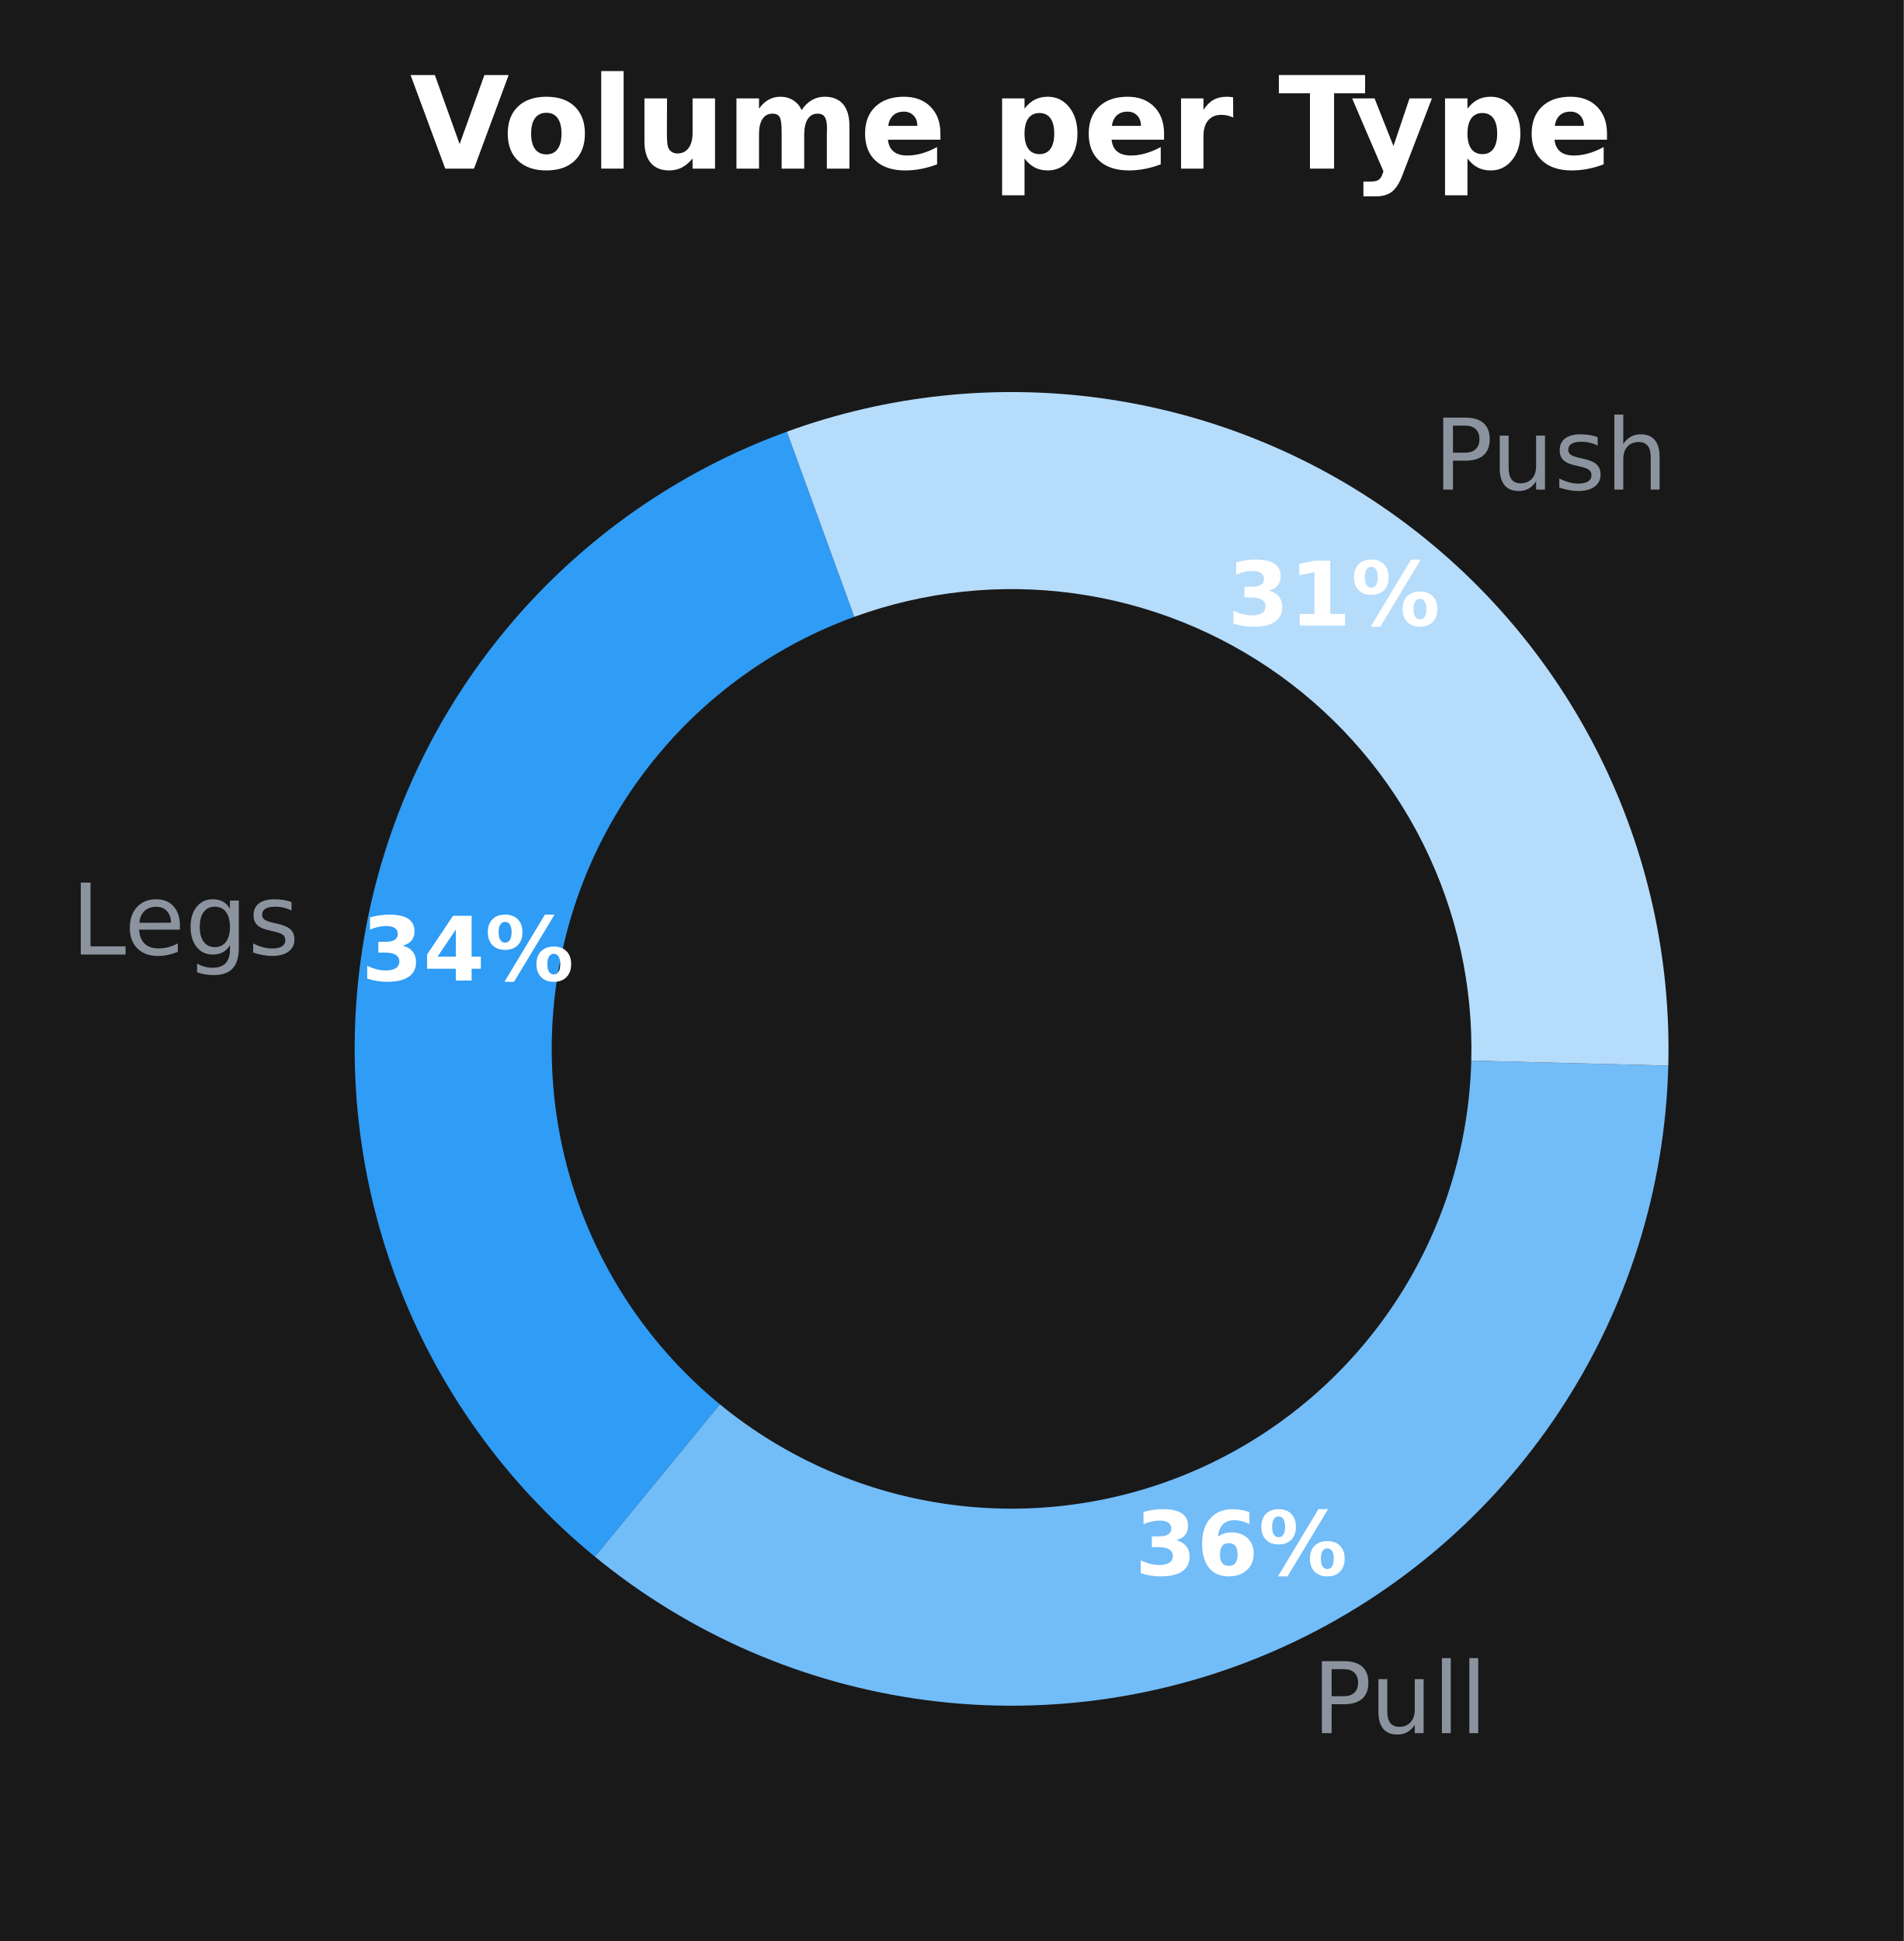
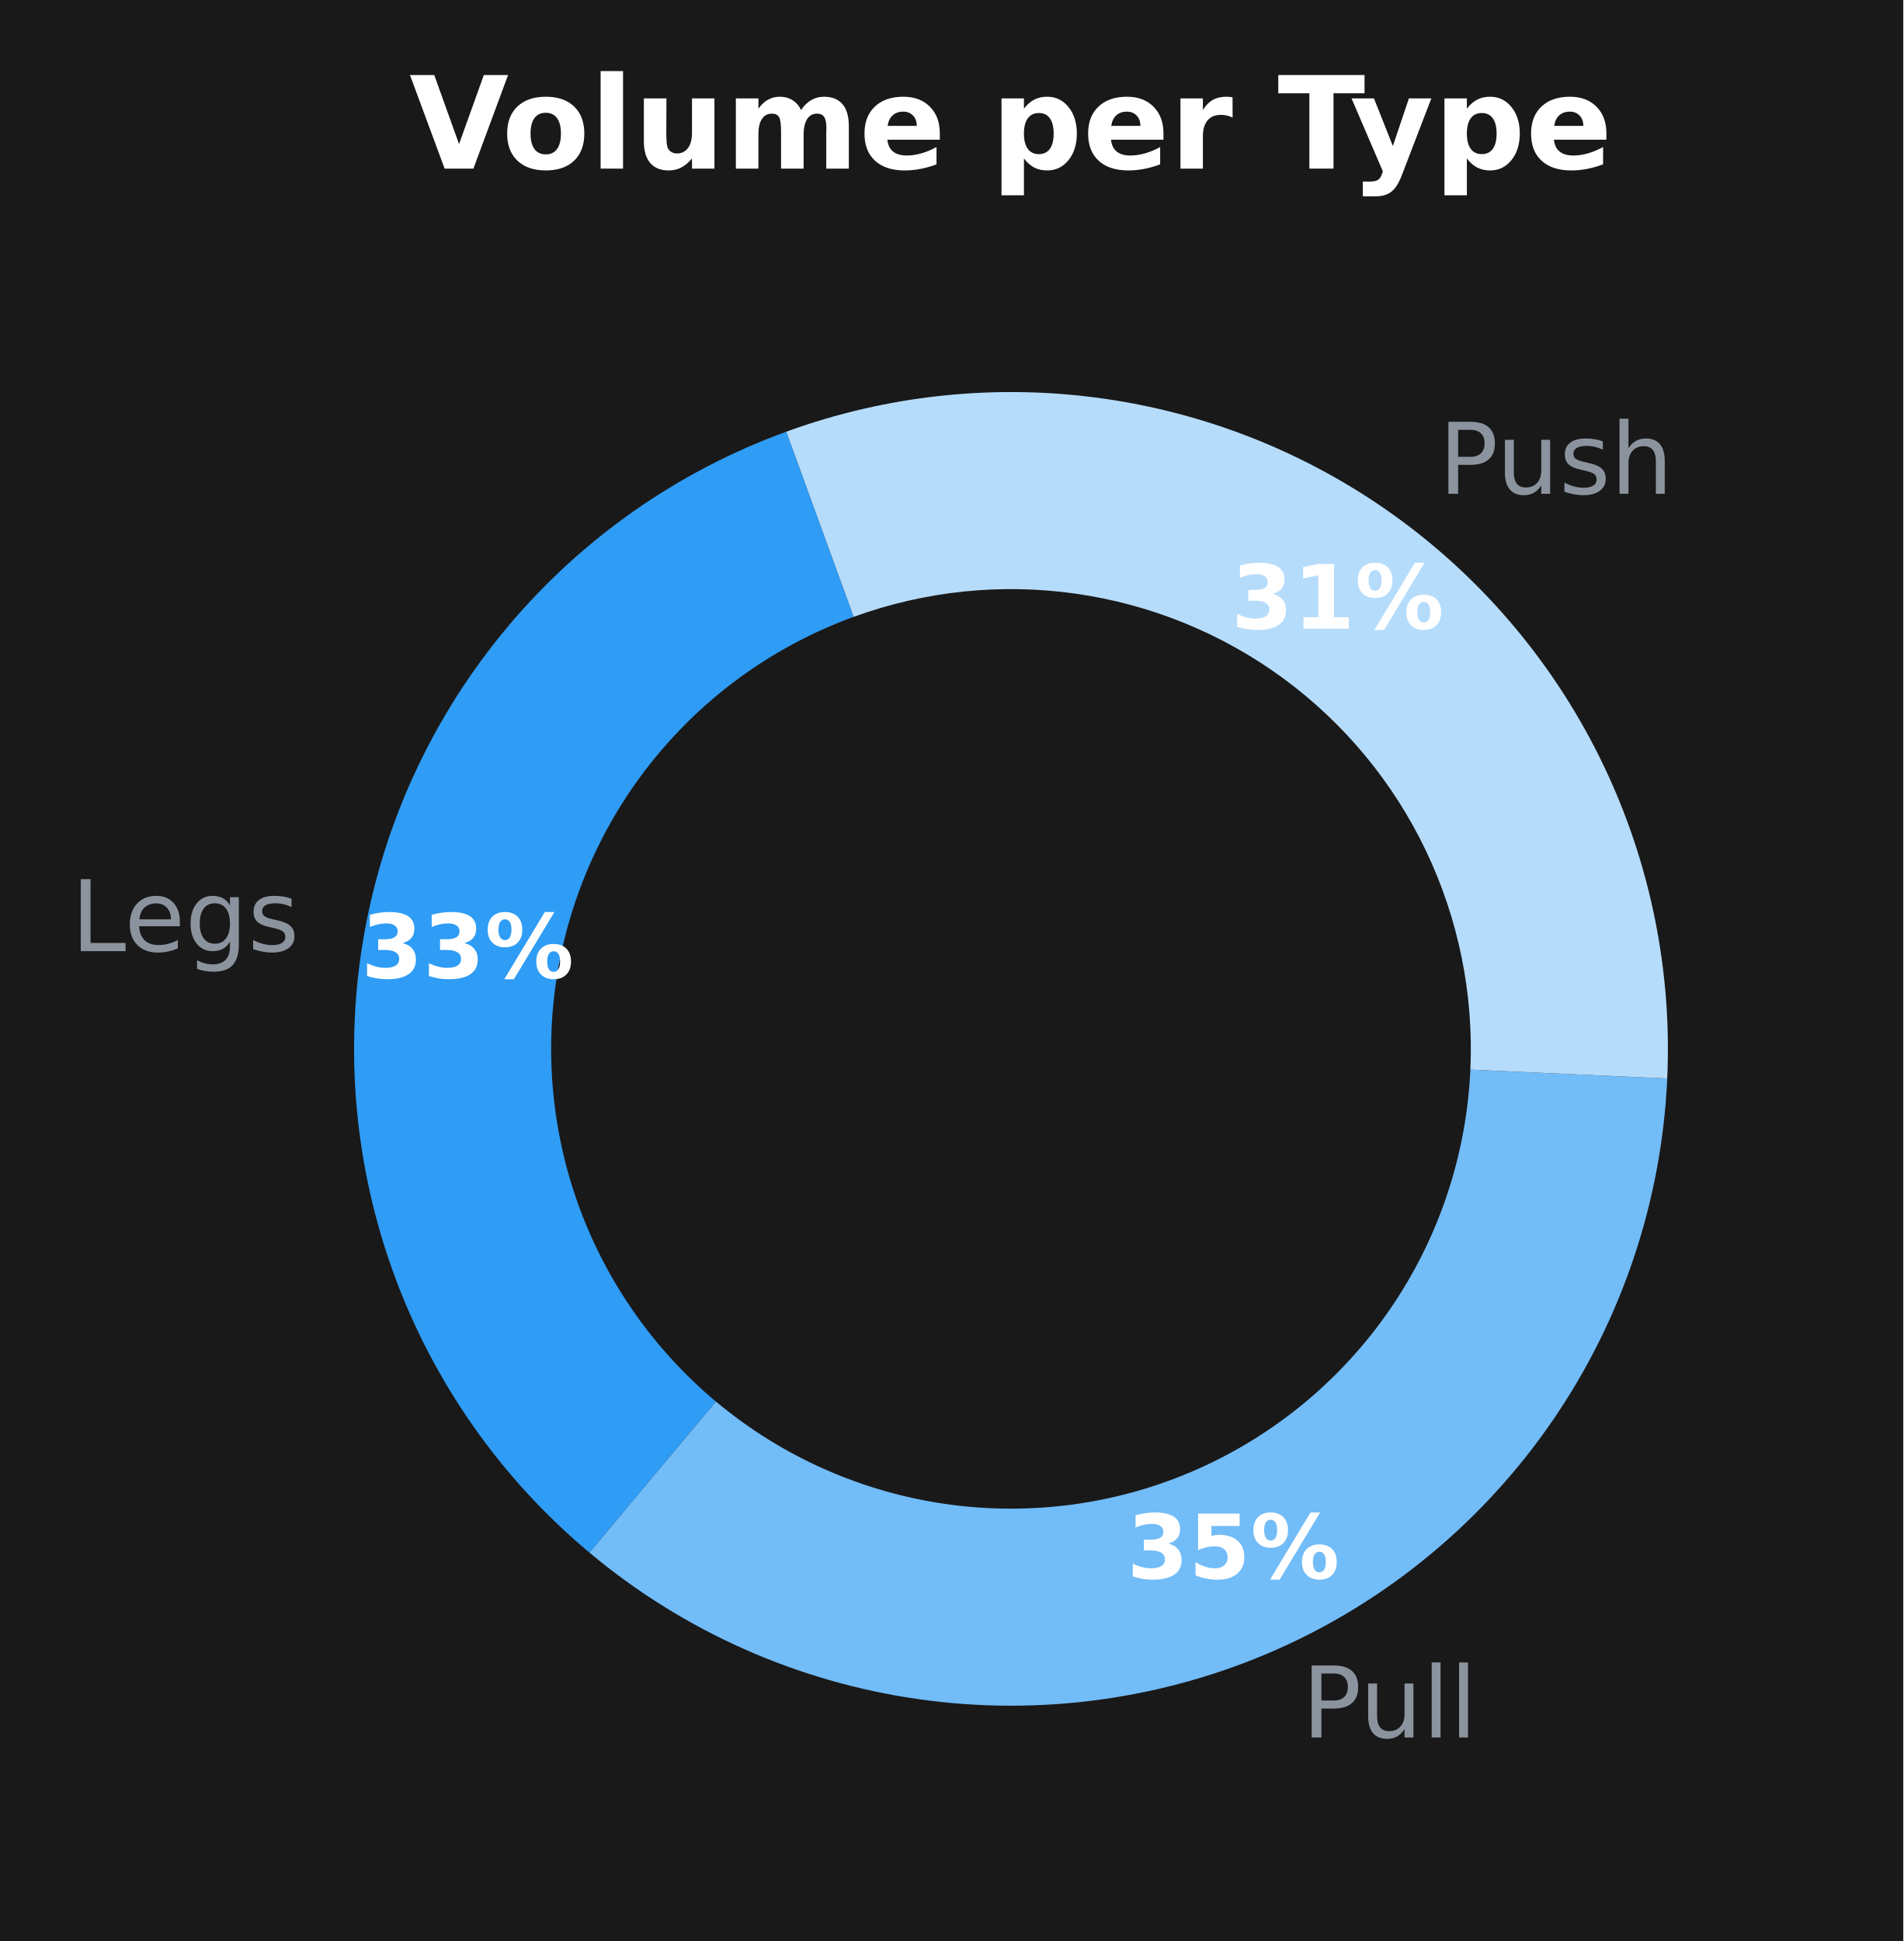
- <svg xmlns="http://www.w3.org/2000/svg" xmlns:xlink="http://www.w3.org/1999/xlink" width="192.805pt" height="196.598pt" viewBox="0 0 192.805 196.598" version="1.1">
+ <svg xmlns="http://www.w3.org/2000/svg" xmlns:xlink="http://www.w3.org/1999/xlink" width="192.746pt" height="196.598pt" viewBox="0 0 192.746 196.598" version="1.1">
  <defs>
    <style type="text/css">*{stroke-linejoin: round; stroke-linecap: butt}</style>
  </defs>
  <g id="figure_1">
    <g id="patch_1">
-       <path d="M 0 196.598  L 192.805 196.598  L 192.805 0  L 0 0  z " style="fill: #191919" />
+       <path d="M 0 196.598  L 192.746 196.598  L 192.746 0  L 0 0  z " style="fill: #191919" />
    </g>
    <g id="axes_1">
      <g id="patch_2">
-         <path d="M 79.691 43.722  C 68.66 47.737 58.886 54.601 51.365 63.614  C 43.844 72.627 38.841 83.472 36.866 95.044  C 34.891 106.615 36.013 118.506 40.118 129.503  C 44.223 140.501 51.167 150.219 60.241 157.666  L 72.902 142.237  C 66.55 137.024 61.69 130.222 58.816 122.524  C 55.942 114.825 55.157 106.502 56.54 98.402  C 57.922 90.302 61.424 82.71 66.689 76.401  C 71.954 70.092 78.796 65.287 86.517 62.477  z " style="fill: #2f9cf5" />
+         <path d="M 79.632 43.722  C 68.651 47.719 58.915 54.538 51.407 63.492  C 43.9 72.446 38.881 83.222 36.86 94.731  C 34.839 106.24 35.885 118.08 39.893 129.057  C 43.901 140.033 50.731 149.762 59.693 157.26  L 72.5 141.954  C 66.227 136.705 61.446 129.894 58.641 122.211  C 55.835 114.528 55.103 106.239 56.518 98.183  C 57.933 90.127 61.445 82.584 66.701 76.316  C 71.956 70.048 78.772 65.274 86.458 62.477  z " style="fill: #2f9cf5" />
      </g>
      <g id="patch_3">
-         <path d="M 60.241 157.666  C 69.871 165.568 81.529 170.609 93.882 172.213  C 106.235 173.816 118.794 171.918 130.122 166.736  C 141.45 161.553 151.098 153.292 157.962 142.897  C 164.826 132.502 168.634 120.385 168.952 107.932  L 149 107.424  C 148.778 116.141 146.112 124.623 141.307 131.899  C 136.502 139.176 129.749 144.959 121.819 148.586  C 113.89 152.214 105.098 153.543 96.451 152.42  C 87.804 151.298 79.643 147.769 72.902 142.237  z " style="fill: #72bcf8" />
+         <path d="M 59.693 157.26  C 69.202 165.218 80.75 170.36 93.026 172.104  C 105.303 173.849 117.826 172.127 129.176 167.133  C 140.526 162.14 150.257 154.072 157.266 143.843  C 164.275 133.614 168.286 121.627 168.846 109.239  L 148.908 108.339  C 148.516 117.01 145.708 125.401 140.802 132.561  C 135.896 139.722 129.084 145.369 121.139 148.865  C 113.194 152.36 104.428 153.566 95.834 152.344  C 87.241 151.123 79.157 147.524 72.5 141.954  z " style="fill: #72bcf8" />
      </g>
      <g id="patch_4">
-         <path d="M 168.952 107.932  C 169.228 97.097 166.852 86.358 162.032 76.651  C 157.212 66.944 150.093 58.56 141.295 52.232  C 132.497 45.903 122.284 41.819 111.548 40.336  C 100.813 38.853 89.875 40.015 79.691 43.722  L 86.517 62.477  C 93.646 59.882 101.302 59.068 108.817 60.106  C 116.333 61.144 123.481 64.003 129.64 68.434  C 135.798 72.864 140.782 78.732 144.156 85.527  C 147.53 92.322 149.193 99.84 149 107.424  z " style="fill: #b6dcfb" />
+         <path d="M 168.846 109.239  C 169.34 98.302 167.126 87.41 162.402 77.533  C 157.679 67.657 150.589 59.097 141.764 52.616  C 132.94 46.136 122.651 41.933 111.813 40.381  C 100.975 38.83 89.92 39.978 79.632 43.722  L 86.458 62.477  C 93.66 59.856 101.398 59.052 108.985 60.138  C 116.571 61.224 123.774 64.166 129.951 68.703  C 136.128 73.239 141.091 79.231 144.397 86.145  C 147.704 93.059 149.254 100.683 148.908 108.339  z " style="fill: #b6dcfb" />
      </g>
      <g id="matplotlib.axis_1" />
      <g id="matplotlib.axis_2" />
      <g id="text_1">
-         <g style="fill: #8b949e" transform="translate(7.2 96.68353) scale(0.1 -0.1)">
+         <g style="fill: #8b949e" transform="translate(7.2 96.33935) scale(0.1 -0.1)">
          <defs>
            <path id="DejaVuSans-4c" d="M 628 4666  L 1259 4666  L 1259 531  L 3531 531  L 3531 0  L 628 0  L 628 4666  z " transform="scale(0.015625)" />
            <path id="DejaVuSans-65" d="M 3597 1894  L 3597 1613  L 953 1613  Q 991 1019 1311 708  Q 1631 397 2203 397  Q 2534 397 2845 478  Q 3156 559 3463 722  L 3463 178  Q 3153 47 2828 -22  Q 2503 -91 2169 -91  Q 1331 -91 842 396  Q 353 884 353 1716  Q 353 2575 817 3079  Q 1281 3584 2069 3584  Q 2775 3584 3186 3129  Q 3597 2675 3597 1894  z M 3022 2063  Q 3016 2534 2758 2815  Q 2500 3097 2075 3097  Q 1594 3097 1305 2825  Q 1016 2553 972 2059  L 3022 2063  z " transform="scale(0.015625)" />
            <path id="DejaVuSans-67" d="M 2906 1791  Q 2906 2416 2648 2759  Q 2391 3103 1925 3103  Q 1463 3103 1205 2759  Q 947 2416 947 1791  Q 947 1169 1205 825  Q 1463 481 1925 481  Q 2391 481 2648 825  Q 2906 1169 2906 1791  z M 3481 434  Q 3481 -459 3084 -895  Q 2688 -1331 1869 -1331  Q 1566 -1331 1297 -1286  Q 1028 -1241 775 -1147  L 775 -588  Q 1028 -725 1275 -790  Q 1522 -856 1778 -856  Q 2344 -856 2625 -561  Q 2906 -266 2906 331  L 2906 616  Q 2728 306 2450 153  Q 2172 0 1784 0  Q 1141 0 747 490  Q 353 981 353 1791  Q 353 2603 747 3093  Q 1141 3584 1784 3584  Q 2172 3584 2450 3431  Q 2728 3278 2906 2969  L 2906 3500  L 3481 3500  L 3481 434  z " transform="scale(0.015625)" />
            <path id="DejaVuSans-73" d="M 2834 3397  L 2834 2853  Q 2591 2978 2328 3040  Q 2066 3103 1784 3103  Q 1356 3103 1142 2972  Q 928 2841 928 2578  Q 928 2378 1081 2264  Q 1234 2150 1697 2047  L 1894 2003  Q 2506 1872 2764 1633  Q 3022 1394 3022 966  Q 3022 478 2636 193  Q 2250 -91 1575 -91  Q 1294 -91 989 -36  Q 684 19 347 128  L 347 722  Q 666 556 975 473  Q 1284 391 1588 391  Q 1994 391 2212 530  Q 2431 669 2431 922  Q 2431 1156 2273 1281  Q 2116 1406 1581 1522  L 1381 1569  Q 847 1681 609 1914  Q 372 2147 372 2553  Q 372 3047 722 3315  Q 1072 3584 1716 3584  Q 2034 3584 2315 3537  Q 2597 3491 2834 3397  z " transform="scale(0.015625)" />
          </defs>
          <use xlink:href="#DejaVuSans-4c" />
          <use xlink:href="#DejaVuSans-65" transform="translate(53.96289 0)" />
          <use xlink:href="#DejaVuSans-67" transform="translate(115.4863 0)" />
          <use xlink:href="#DejaVuSans-73" transform="translate(178.9629 0)" />
        </g>
      </g>
      <g id="text_2">
-         <g style="fill: #ffffff" transform="translate(36.58729 99.31813) scale(0.09 -0.09)">
+         <g style="fill: #ffffff" transform="translate(36.5732 99.0553) scale(0.09 -0.09)">
          <defs>
            <path id="DejaVuSans-Bold-33" d="M 2981 2516  Q 3453 2394 3698 2092  Q 3944 1791 3944 1325  Q 3944 631 3412 270  Q 2881 -91 1863 -91  Q 1503 -91 1142 -33  Q 781 25 428 141  L 428 1069  Q 766 900 1098 814  Q 1431 728 1753 728  Q 2231 728 2486 893  Q 2741 1059 2741 1369  Q 2741 1688 2480 1852  Q 2219 2016 1709 2016  L 1228 2016  L 1228 2791  L 1734 2791  Q 2188 2791 2409 2933  Q 2631 3075 2631 3366  Q 2631 3634 2415 3781  Q 2200 3928 1806 3928  Q 1516 3928 1219 3862  Q 922 3797 628 3669  L 628 4550  Q 984 4650 1334 4700  Q 1684 4750 2022 4750  Q 2931 4750 3382 4451  Q 3834 4153 3834 3553  Q 3834 3144 3618 2883  Q 3403 2622 2981 2516  z " transform="scale(0.015625)" />
-             <path id="DejaVuSans-Bold-34" d="M 2356 3675  L 1038 1722  L 2356 1722  L 2356 3675  z M 2156 4666  L 3494 4666  L 3494 1722  L 4159 1722  L 4159 850  L 3494 850  L 3494 0  L 2356 0  L 2356 850  L 288 850  L 288 1881  L 2156 4666  z " transform="scale(0.015625)" />
            <path id="DejaVuSans-Bold-25" d="M 4959 1925  Q 4738 1925 4616 1733  Q 4494 1541 4494 1184  Q 4494 825 4614 633  Q 4734 441 4959 441  Q 5184 441 5303 633  Q 5422 825 5422 1184  Q 5422 1541 5301 1733  Q 5181 1925 4959 1925  z M 4959 2450  Q 5541 2450 5875 2112  Q 6209 1775 6209 1184  Q 6209 594 5875 251  Q 5541 -91 4959 -91  Q 4378 -91 4042 251  Q 3706 594 3706 1184  Q 3706 1772 4042 2111  Q 4378 2450 4959 2450  z M 2094 -91  L 1403 -91  L 4319 4750  L 5013 4750  L 2094 -91  z M 1453 4750  Q 2034 4750 2367 4411  Q 2700 4072 2700 3481  Q 2700 2891 2367 2550  Q 2034 2209 1453 2209  Q 872 2209 539 2550  Q 206 2891 206 3481  Q 206 4072 539 4411  Q 872 4750 1453 4750  z M 1453 4225  Q 1228 4225 1106 4031  Q 984 3838 984 3481  Q 984 3122 1106 2926  Q 1228 2731 1453 2731  Q 1678 2731 1798 2926  Q 1919 3122 1919 3481  Q 1919 3838 1797 4031  Q 1675 4225 1453 4225  z " transform="scale(0.015625)" />
          </defs>
          <use xlink:href="#DejaVuSans-Bold-33" />
-           <use xlink:href="#DejaVuSans-Bold-34" transform="translate(69.58008 0)" />
+           <use xlink:href="#DejaVuSans-Bold-33" transform="translate(69.58008 0)" />
          <use xlink:href="#DejaVuSans-Bold-25" transform="translate(139.1602 0)" />
        </g>
      </g>
      <g id="text_3">
-         <g style="fill: #8b949e" transform="translate(132.8899 175.5447) scale(0.1 -0.1)">
+         <g style="fill: #8b949e" transform="translate(131.8549 175.9823) scale(0.1 -0.1)">
          <defs>
            <path id="DejaVuSans-50" d="M 1259 4147  L 1259 2394  L 2053 2394  Q 2494 2394 2734 2622  Q 2975 2850 2975 3272  Q 2975 3691 2734 3919  Q 2494 4147 2053 4147  L 1259 4147  z M 628 4666  L 2053 4666  Q 2838 4666 3239 4311  Q 3641 3956 3641 3272  Q 3641 2581 3239 2228  Q 2838 1875 2053 1875  L 1259 1875  L 1259 0  L 628 0  L 628 4666  z " transform="scale(0.015625)" />
            <path id="DejaVuSans-75" d="M 544 1381  L 544 3500  L 1119 3500  L 1119 1403  Q 1119 906 1312 657  Q 1506 409 1894 409  Q 2359 409 2629 706  Q 2900 1003 2900 1516  L 2900 3500  L 3475 3500  L 3475 0  L 2900 0  L 2900 538  Q 2691 219 2414 64  Q 2138 -91 1772 -91  Q 1169 -91 856 284  Q 544 659 544 1381  z M 1991 3584  L 1991 3584  z " transform="scale(0.015625)" />
            <path id="DejaVuSans-6c" d="M 603 4863  L 1178 4863  L 1178 0  L 603 0  L 603 4863  z " transform="scale(0.015625)" />
          </defs>
          <use xlink:href="#DejaVuSans-50" />
          <use xlink:href="#DejaVuSans-75" transform="translate(58.55273 0)" />
          <use xlink:href="#DejaVuSans-6c" transform="translate(121.9316 0)" />
          <use xlink:href="#DejaVuSans-6c" transform="translate(149.7148 0)" />
        </g>
      </g>
      <g id="text_4">
-         <g style="fill: #ffffff" transform="translate(114.9227 159.5394) scale(0.09 -0.09)">
+         <g style="fill: #ffffff" transform="translate(114.1183 159.8736) scale(0.09 -0.09)">
          <defs>
-             <path id="DejaVuSans-Bold-36" d="M 2316 2303  Q 2000 2303 1842 2098  Q 1684 1894 1684 1484  Q 1684 1075 1842 870  Q 2000 666 2316 666  Q 2634 666 2792 870  Q 2950 1075 2950 1484  Q 2950 1894 2792 2098  Q 2634 2303 2316 2303  z M 3803 4544  L 3803 3681  Q 3506 3822 3243 3889  Q 2981 3956 2731 3956  Q 2194 3956 1894 3657  Q 1594 3359 1544 2772  Q 1750 2925 1990 3001  Q 2231 3078 2516 3078  Q 3231 3078 3670 2659  Q 4109 2241 4109 1563  Q 4109 813 3618 361  Q 3128 -91 2303 -91  Q 1394 -91 895 523  Q 397 1138 397 2266  Q 397 3422 980 4083  Q 1563 4744 2578 4744  Q 2900 4744 3203 4694  Q 3506 4644 3803 4544  z " transform="scale(0.015625)" />
+             <path id="DejaVuSans-Bold-35" d="M 678 4666  L 3669 4666  L 3669 3781  L 1638 3781  L 1638 3059  Q 1775 3097 1914 3117  Q 2053 3138 2203 3138  Q 3056 3138 3531 2711  Q 4006 2284 4006 1522  Q 4006 766 3489 337  Q 2972 -91 2053 -91  Q 1656 -91 1267 -14  Q 878 63 494 219  L 494 1166  Q 875 947 1217 837  Q 1559 728 1863 728  Q 2300 728 2551 942  Q 2803 1156 2803 1522  Q 2803 1891 2551 2103  Q 2300 2316 1863 2316  Q 1603 2316 1309 2248  Q 1016 2181 678 2041  L 678 4666  z " transform="scale(0.015625)" />
          </defs>
          <use xlink:href="#DejaVuSans-Bold-33" />
-           <use xlink:href="#DejaVuSans-Bold-36" transform="translate(69.58008 0)" />
+           <use xlink:href="#DejaVuSans-Bold-35" transform="translate(69.58008 0)" />
          <use xlink:href="#DejaVuSans-Bold-25" transform="translate(139.1602 0)" />
        </g>
      </g>
      <g id="text_5">
-         <g style="fill: #8b949e" transform="translate(145.1797 49.59035) scale(0.1 -0.1)">
+         <g style="fill: #8b949e" transform="translate(145.7023 50.0135) scale(0.1 -0.1)">
          <defs>
            <path id="DejaVuSans-68" d="M 3513 2113  L 3513 0  L 2938 0  L 2938 2094  Q 2938 2591 2744 2837  Q 2550 3084 2163 3084  Q 1697 3084 1428 2787  Q 1159 2491 1159 1978  L 1159 0  L 581 0  L 581 4863  L 1159 4863  L 1159 2956  Q 1366 3272 1645 3428  Q 1925 3584 2291 3584  Q 2894 3584 3203 3211  Q 3513 2838 3513 2113  z " transform="scale(0.015625)" />
          </defs>
          <use xlink:href="#DejaVuSans-50" />
          <use xlink:href="#DejaVuSans-75" transform="translate(58.55273 0)" />
          <use xlink:href="#DejaVuSans-73" transform="translate(121.9316 0)" />
          <use xlink:href="#DejaVuSans-68" transform="translate(174.0312 0)" />
        </g>
      </g>
      <g id="text_6">
-         <g style="fill: #ffffff" transform="translate(124.3076 63.35607) scale(0.09 -0.09)">
+         <g style="fill: #ffffff" transform="translate(124.6926 63.6792) scale(0.09 -0.09)">
          <defs>
            <path id="DejaVuSans-Bold-31" d="M 750 831  L 1813 831  L 1813 3847  L 722 3622  L 722 4441  L 1806 4666  L 2950 4666  L 2950 831  L 4013 831  L 4013 0  L 750 0  L 750 831  z " transform="scale(0.015625)" />
          </defs>
          <use xlink:href="#DejaVuSans-Bold-33" />
          <use xlink:href="#DejaVuSans-Bold-31" transform="translate(69.58008 0)" />
          <use xlink:href="#DejaVuSans-Bold-25" transform="translate(139.1602 0)" />
        </g>
      </g>
      <g id="text_7">
-         <g style="fill: #ffffff" transform="translate(41.5158 17.07797) scale(0.13 -0.13)">
+         <g style="fill: #ffffff" transform="translate(41.45621 17.07797) scale(0.13 -0.13)">
          <defs>
            <path id="DejaVuSans-Bold-56" d="M 31 4666  L 1241 4666  L 2478 1222  L 3713 4666  L 4922 4666  L 3194 0  L 1759 0  L 31 4666  z " transform="scale(0.015625)" />
            <path id="DejaVuSans-Bold-6f" d="M 2203 2784  Q 1831 2784 1636 2517  Q 1441 2250 1441 1747  Q 1441 1244 1636 976  Q 1831 709 2203 709  Q 2569 709 2762 976  Q 2956 1244 2956 1747  Q 2956 2250 2762 2517  Q 2569 2784 2203 2784  z M 2203 3584  Q 3106 3584 3614 3096  Q 4122 2609 4122 1747  Q 4122 884 3614 396  Q 3106 -91 2203 -91  Q 1297 -91 786 396  Q 275 884 275 1747  Q 275 2609 786 3096  Q 1297 3584 2203 3584  z " transform="scale(0.015625)" />
            <path id="DejaVuSans-Bold-6c" d="M 538 4863  L 1656 4863  L 1656 0  L 538 0  L 538 4863  z " transform="scale(0.015625)" />
            <path id="DejaVuSans-Bold-75" d="M 500 1363  L 500 3500  L 1625 3500  L 1625 3150  Q 1625 2866 1622 2436  Q 1619 2006 1619 1863  Q 1619 1441 1641 1255  Q 1663 1069 1716 984  Q 1784 875 1895 815  Q 2006 756 2150 756  Q 2500 756 2700 1025  Q 2900 1294 2900 1772  L 2900 3500  L 4019 3500  L 4019 0  L 2900 0  L 2900 506  Q 2647 200 2364 54  Q 2081 -91 1741 -91  Q 1134 -91 817 281  Q 500 653 500 1363  z " transform="scale(0.015625)" />
            <path id="DejaVuSans-Bold-6d" d="M 3781 2919  Q 3994 3244 4286 3414  Q 4578 3584 4928 3584  Q 5531 3584 5847 3212  Q 6163 2841 6163 2131  L 6163 0  L 5038 0  L 5038 1825  Q 5041 1866 5042 1909  Q 5044 1953 5044 2034  Q 5044 2406 4934 2573  Q 4825 2741 4581 2741  Q 4263 2741 4089 2478  Q 3916 2216 3909 1719  L 3909 0  L 2784 0  L 2784 1825  Q 2784 2406 2684 2573  Q 2584 2741 2328 2741  Q 2006 2741 1831 2477  Q 1656 2213 1656 1722  L 1656 0  L 531 0  L 531 3500  L 1656 3500  L 1656 2988  Q 1863 3284 2130 3434  Q 2397 3584 2719 3584  Q 3081 3584 3359 3409  Q 3638 3234 3781 2919  z " transform="scale(0.015625)" />
            <path id="DejaVuSans-Bold-65" d="M 4031 1759  L 4031 1441  L 1416 1441  Q 1456 1047 1700 850  Q 1944 653 2381 653  Q 2734 653 3104 758  Q 3475 863 3866 1075  L 3866 213  Q 3469 63 3072 -14  Q 2675 -91 2278 -91  Q 1328 -91 801 392  Q 275 875 275 1747  Q 275 2603 792 3093  Q 1309 3584 2216 3584  Q 3041 3584 3536 3087  Q 4031 2591 4031 1759  z M 2881 2131  Q 2881 2450 2695 2645  Q 2509 2841 2209 2841  Q 1884 2841 1681 2658  Q 1478 2475 1428 2131  L 2881 2131  z " transform="scale(0.015625)" />
            <path id="DejaVuSans-Bold-20" transform="scale(0.015625)" />
            <path id="DejaVuSans-Bold-70" d="M 1656 506  L 1656 -1331  L 538 -1331  L 538 3500  L 1656 3500  L 1656 2988  Q 1888 3294 2169 3439  Q 2450 3584 2816 3584  Q 3463 3584 3878 3070  Q 4294 2556 4294 1747  Q 4294 938 3878 423  Q 3463 -91 2816 -91  Q 2450 -91 2169 54  Q 1888 200 1656 506  z M 2400 2772  Q 2041 2772 1848 2508  Q 1656 2244 1656 1747  Q 1656 1250 1848 986  Q 2041 722 2400 722  Q 2759 722 2948 984  Q 3138 1247 3138 1747  Q 3138 2247 2948 2509  Q 2759 2772 2400 2772  z " transform="scale(0.015625)" />
            <path id="DejaVuSans-Bold-72" d="M 3138 2547  Q 2991 2616 2845 2648  Q 2700 2681 2553 2681  Q 2122 2681 1889 2404  Q 1656 2128 1656 1613  L 1656 0  L 538 0  L 538 3500  L 1656 3500  L 1656 2925  Q 1872 3269 2151 3426  Q 2431 3584 2822 3584  Q 2878 3584 2943 3579  Q 3009 3575 3134 3559  L 3138 2547  z " transform="scale(0.015625)" />
            <path id="DejaVuSans-Bold-54" d="M 31 4666  L 4331 4666  L 4331 3756  L 2784 3756  L 2784 0  L 1581 0  L 1581 3756  L 31 3756  L 31 4666  z " transform="scale(0.015625)" />
            <path id="DejaVuSans-Bold-79" d="M 78 3500  L 1197 3500  L 2138 1125  L 2938 3500  L 4056 3500  L 2584 -331  Q 2363 -916 2067 -1148  Q 1772 -1381 1288 -1381  L 641 -1381  L 641 -647  L 991 -647  Q 1275 -647 1404 -556  Q 1534 -466 1606 -231  L 1638 -134  L 78 3500  z " transform="scale(0.015625)" />
          </defs>
          <use xlink:href="#DejaVuSans-Bold-56" />
          <use xlink:href="#DejaVuSans-Bold-6f" transform="translate(71.89258 0)" />
          <use xlink:href="#DejaVuSans-Bold-6c" transform="translate(140.5938 0)" />
          <use xlink:href="#DejaVuSans-Bold-75" transform="translate(174.8711 0)" />
          <use xlink:href="#DejaVuSans-Bold-6d" transform="translate(246.0625 0)" />
          <use xlink:href="#DejaVuSans-Bold-65" transform="translate(350.2617 0)" />
          <use xlink:href="#DejaVuSans-Bold-20" transform="translate(418.084 0)" />
          <use xlink:href="#DejaVuSans-Bold-70" transform="translate(452.8984 0)" />
          <use xlink:href="#DejaVuSans-Bold-65" transform="translate(524.4805 0)" />
          <use xlink:href="#DejaVuSans-Bold-72" transform="translate(592.3027 0)" />
          <use xlink:href="#DejaVuSans-Bold-20" transform="translate(641.6191 0)" />
          <use xlink:href="#DejaVuSans-Bold-54" transform="translate(676.4336 0)" />
          <use xlink:href="#DejaVuSans-Bold-79" transform="translate(732.7715 0)" />
          <use xlink:href="#DejaVuSans-Bold-70" transform="translate(797.957 0)" />
          <use xlink:href="#DejaVuSans-Bold-65" transform="translate(869.5391 0)" />
        </g>
      </g>
    </g>
  </g>
</svg>
